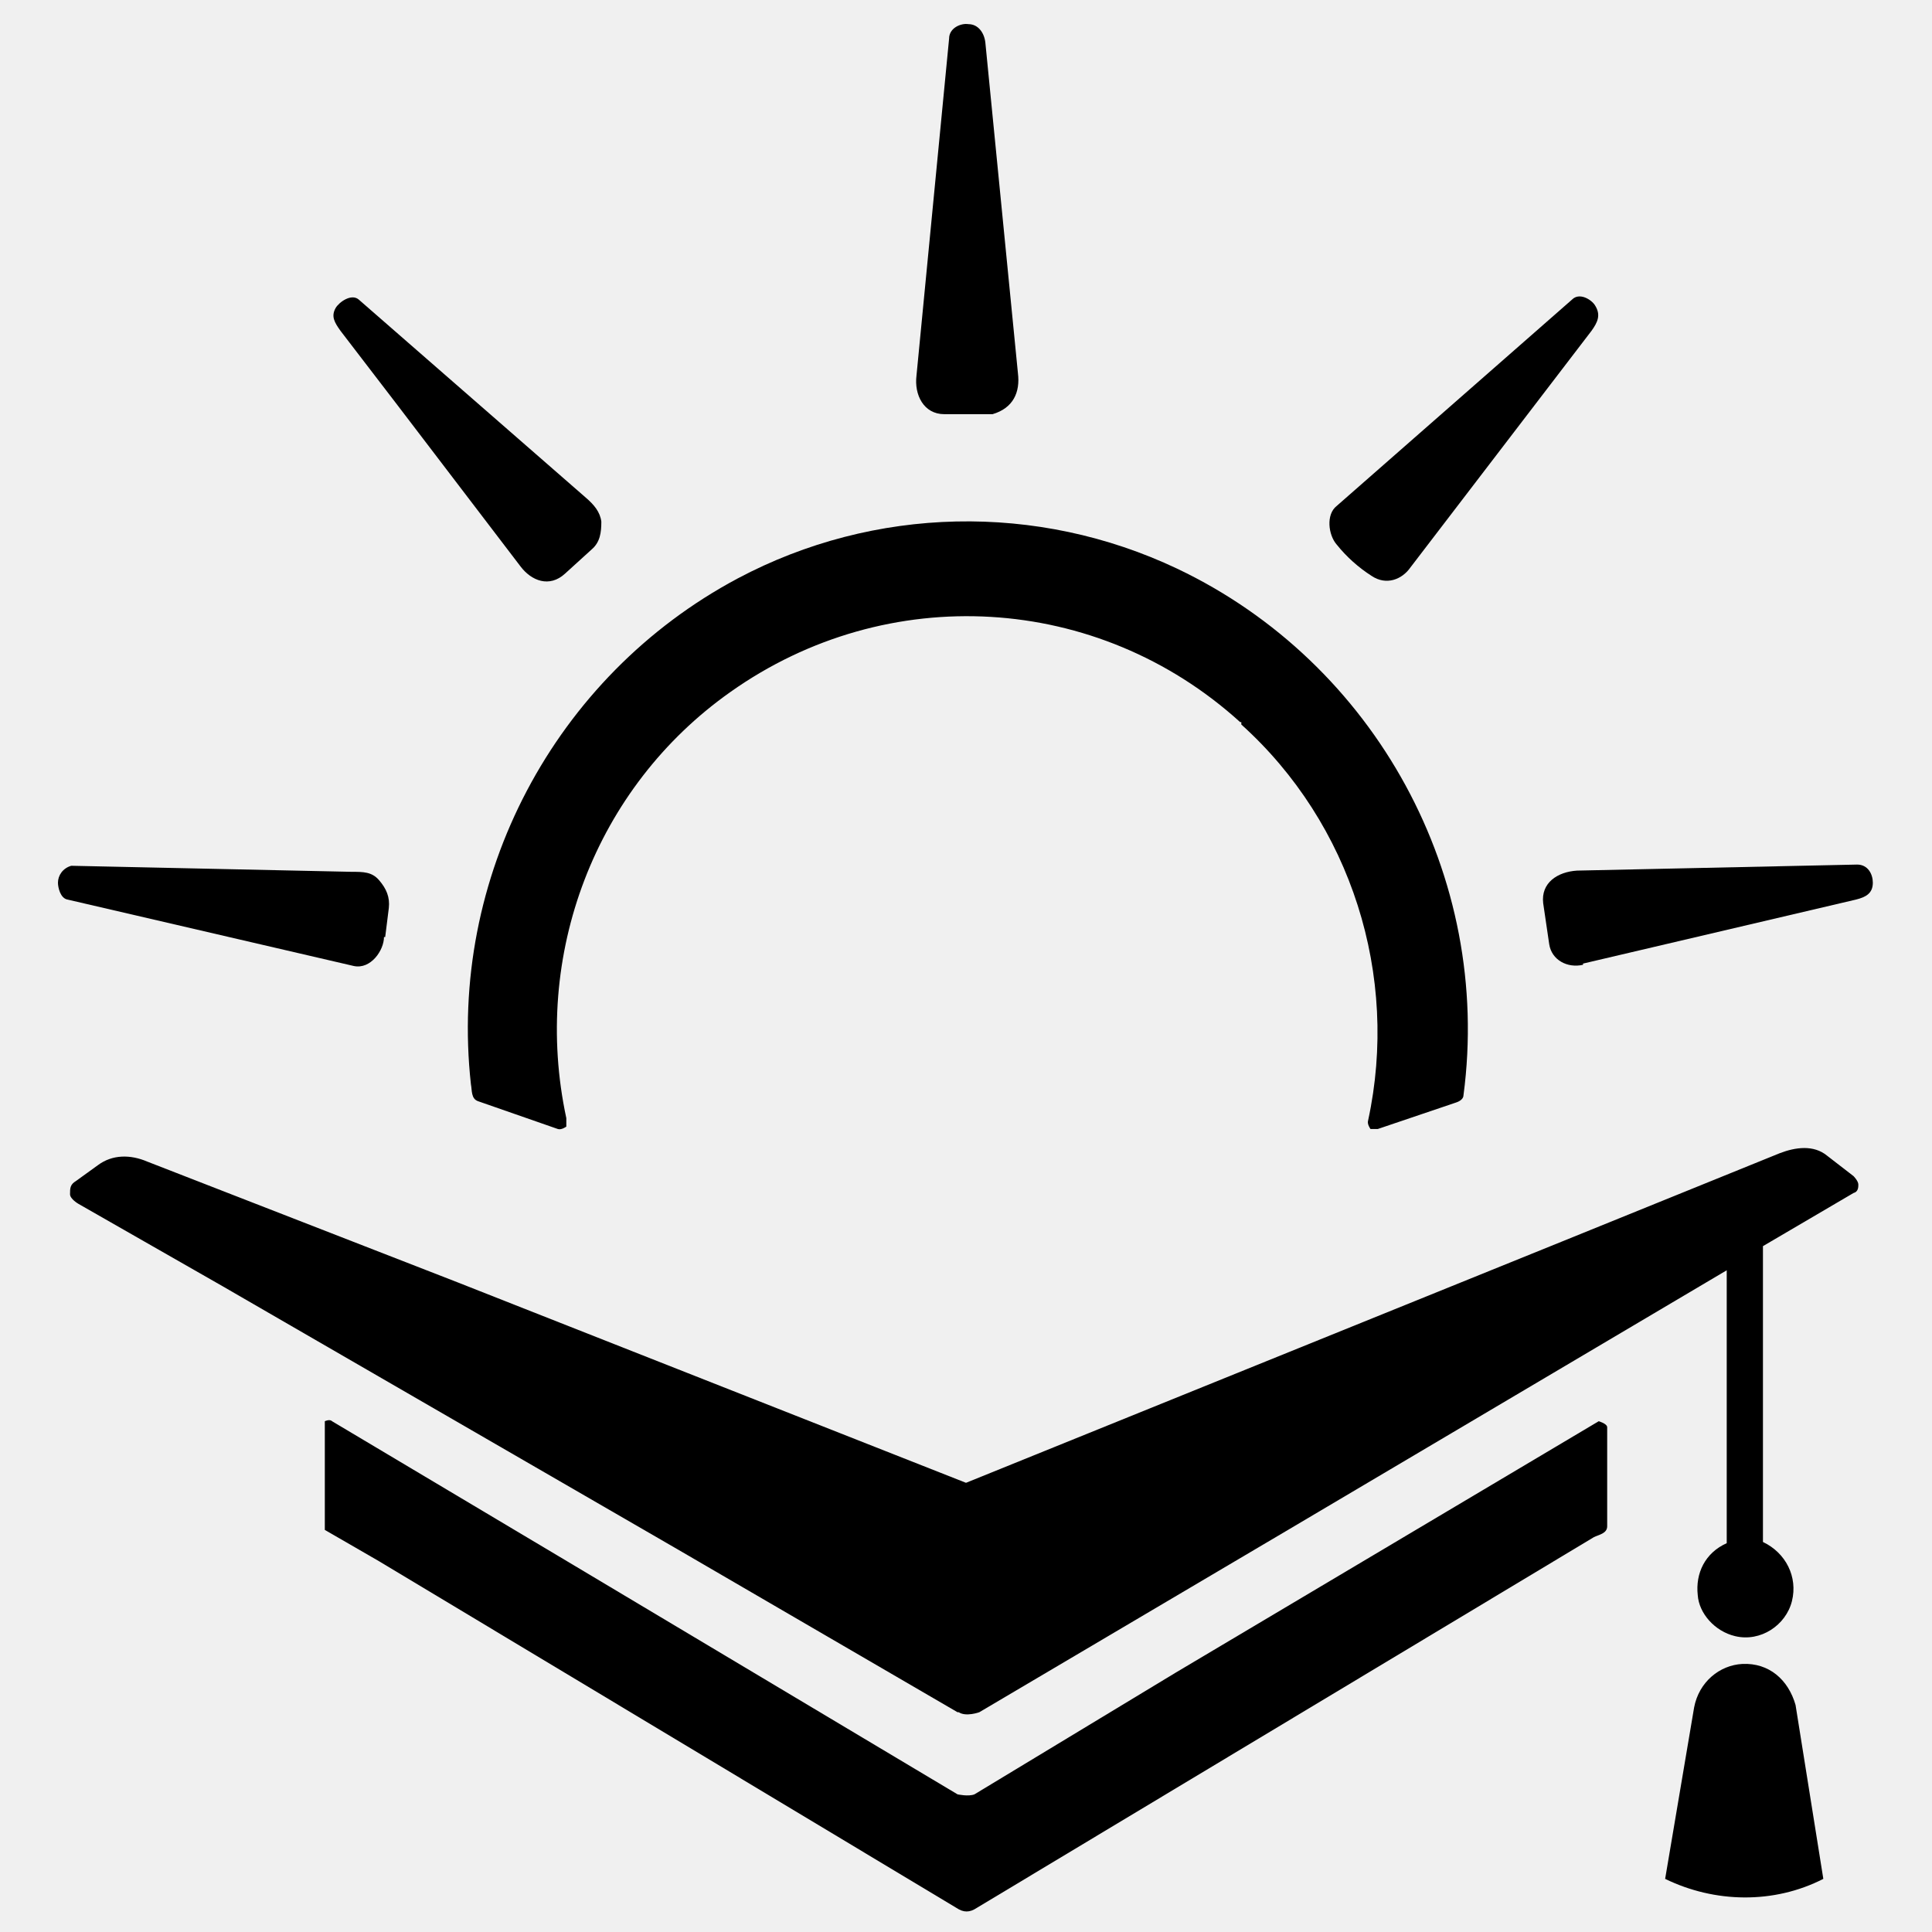
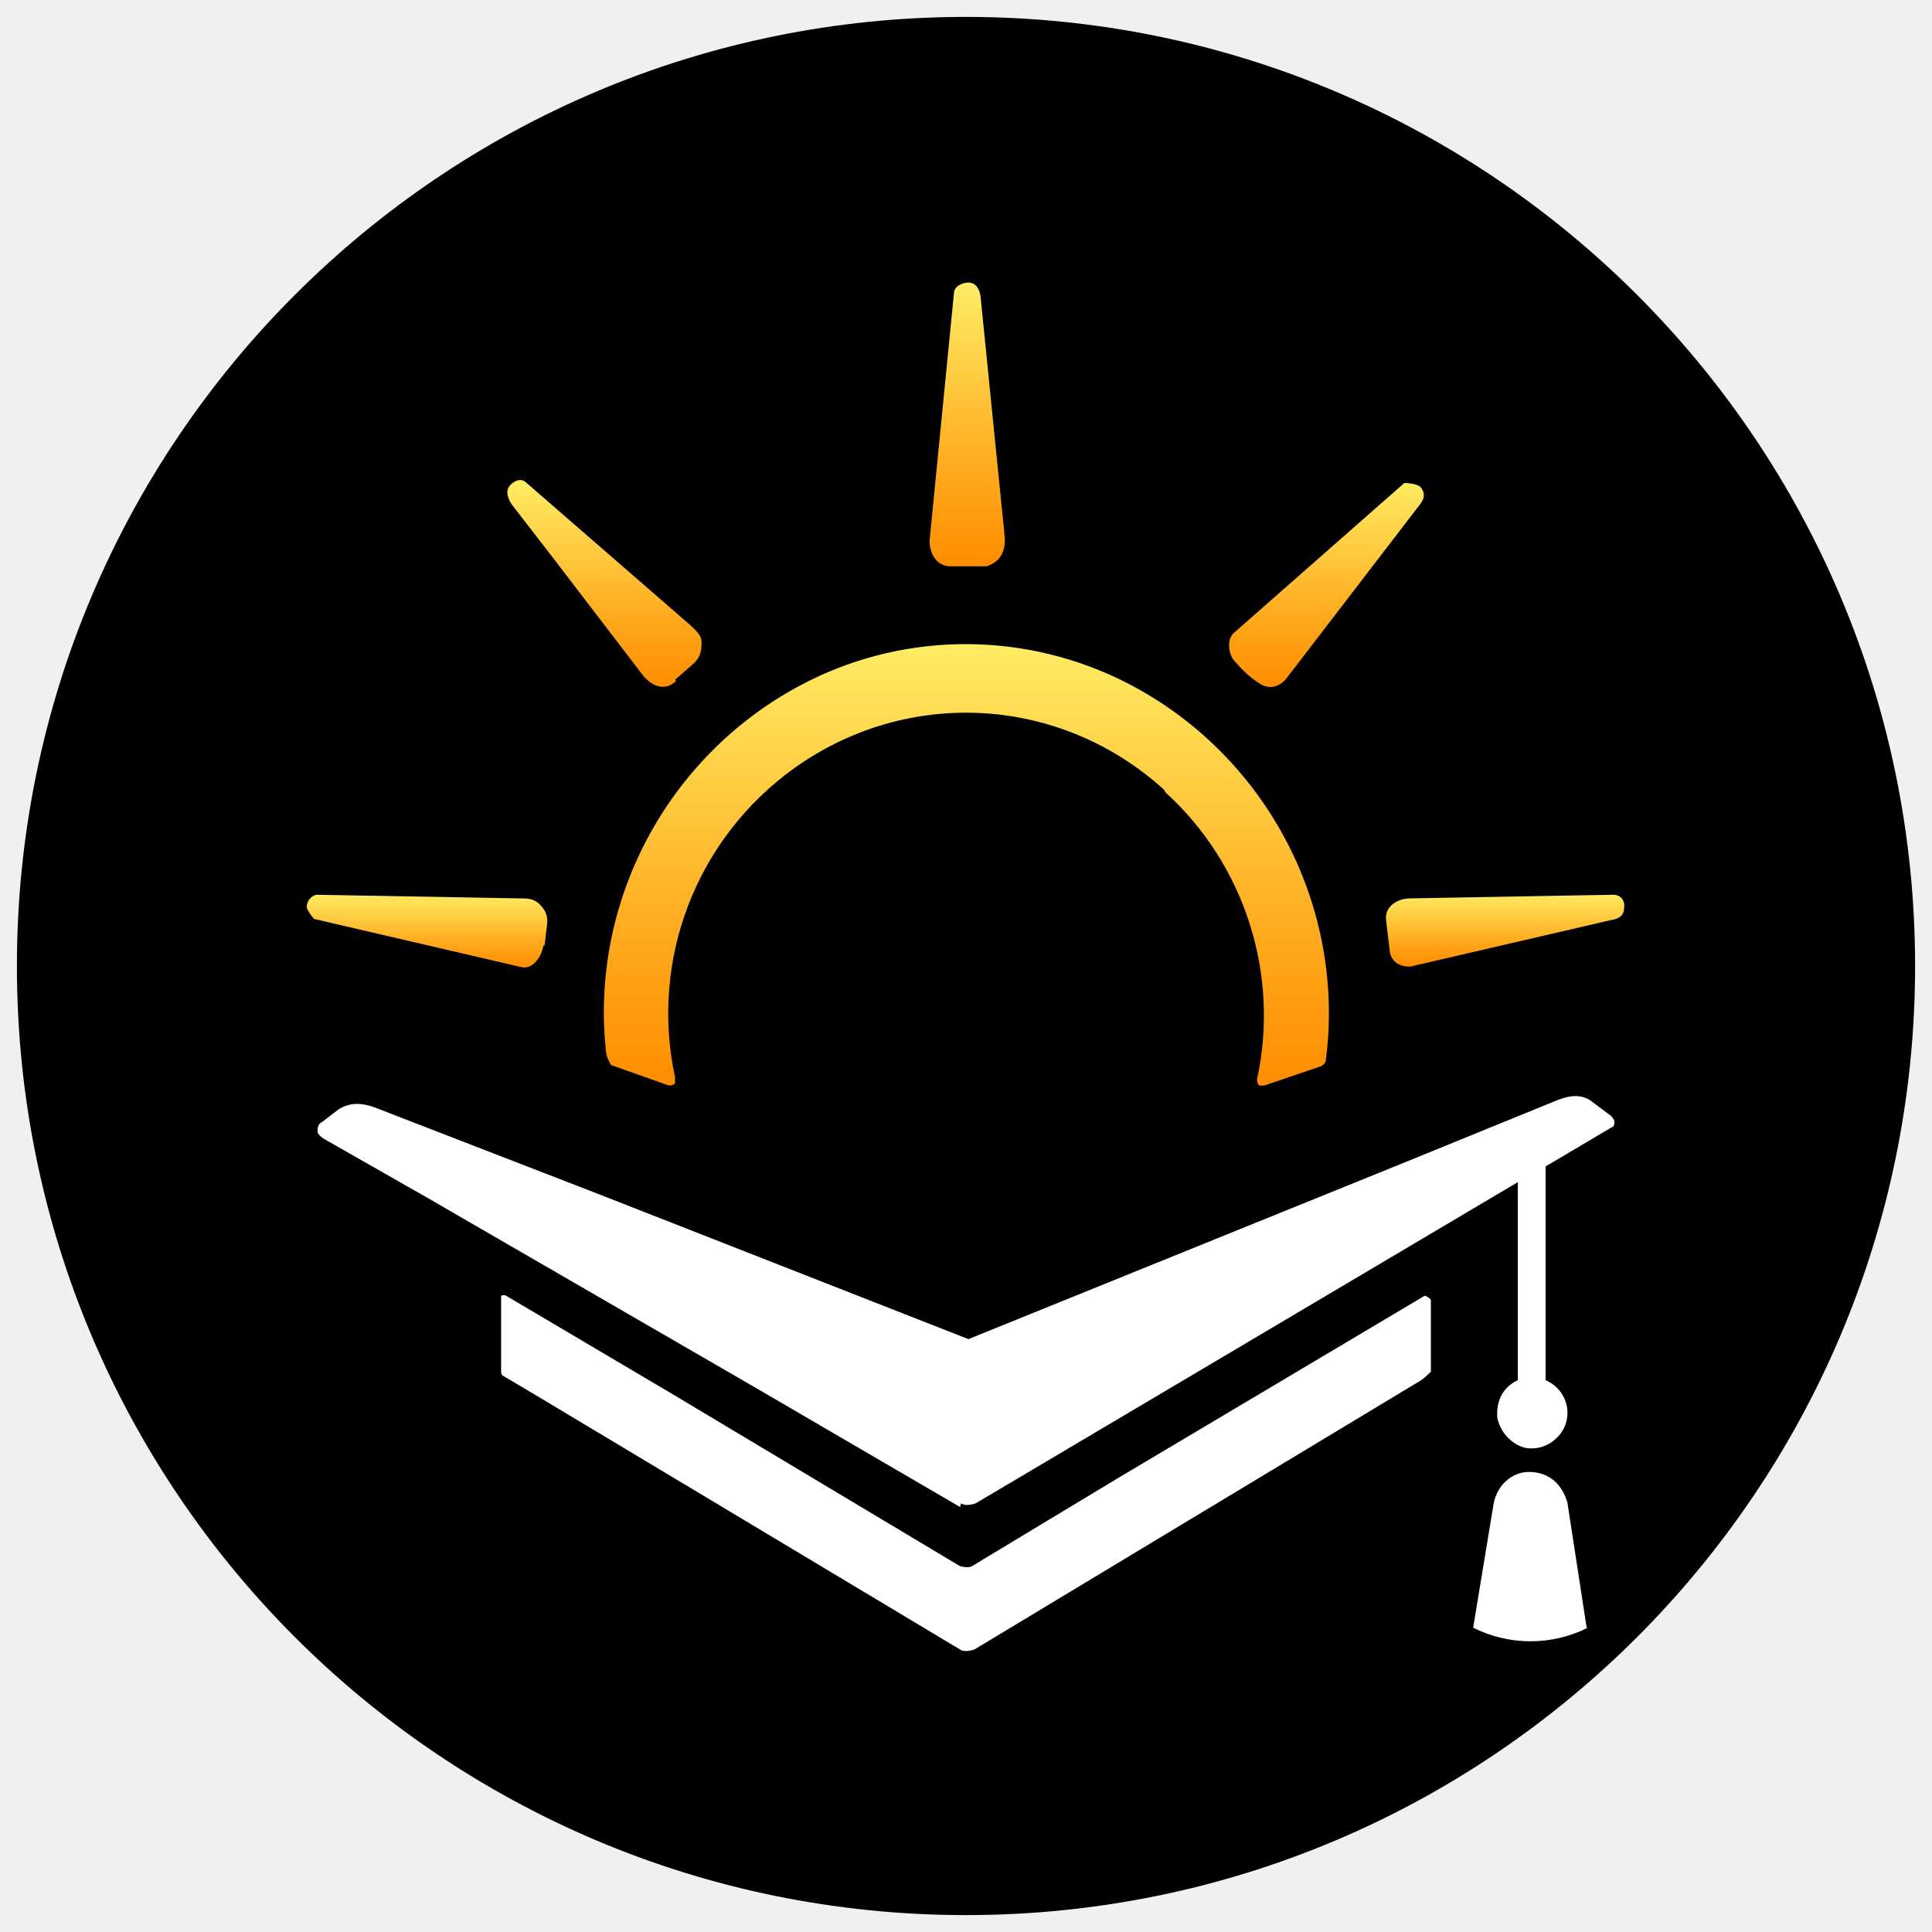
- <svg xmlns="http://www.w3.org/2000/svg" id="Ebene_1" version="1.1" viewBox="0 0 16 16">
-   <path d="M7.93,14.18l-2.32-1.35-3.77-2.18-1.19-.68s-.07-.04-.07-.08c0-.05,0-.08.05-.11l.18-.13c.12-.09.27-.09.41-.03l2.57,1,4.21,1.66,4.94-2,1.8-.73c.13-.05.28-.07.39.02l.22.17s.04.04.04.07c0,.02,0,.06-.04.07l-.75.44v2.45c.19.09.29.29.24.49s-.26.34-.47.29c-.17-.04-.3-.19-.31-.34-.02-.18.06-.35.24-.43v-2.26l-3.65,2.16-2.54,1.5s-.11.04-.17,0h0Z" />
-   <path d="M10.27,5.98c-1.18-1.07-2.92-1.17-4.22-.25-1.12.79-1.65,2.18-1.36,3.53v.07s-.04.03-.07.02l-.66-.23c-.06-.02-.05-.09-.06-.14-.19-1.71.69-3.38,2.21-4.19,1.13-.6,2.48-.63,3.64-.08,1.64.78,2.61,2.55,2.37,4.36,0,.03-.03.05-.06.06l-.65.22h-.06s-.03-.04-.02-.07c.26-1.2-.14-2.46-1.05-3.28v-.02Z" />
-   <path d="M2.69,12.65v-.84s0-.04,0-.04.04-.02.06,0l1.88,1.12,3.3,1.97s.09.02.14,0l1.67-1.01,3.5-2.08s.07.02.07.05v.82c0,.06-.07.07-.11.09l-5.11,3.07c-.06.04-.11.04-.17,0l-4.78-2.87-.45-.26v-.02Z" />
-   <path d="M15.1,15.56c-.41.21-.9.2-1.31,0l.24-1.42c.04-.21.21-.35.4-.36.22-.01.38.13.44.34,0,0,.23,1.44.23,1.44Z" />
-   <path d="M8.22,3.43h-.4c-.17,0-.25-.16-.23-.32l.27-2.79c0-.09.1-.13.16-.12.08,0,.13.07.14.15l.27,2.74c.02.16-.04.29-.21.34Z" />
-   <path d="M11.36,4.77c-.11-.07-.21-.16-.29-.26-.07-.08-.09-.25,0-.32l1.95-1.71c.06-.06.16,0,.19.05.05.08.02.14-.03.21l-1.5,1.96c-.07.1-.2.15-.32.07Z" />
-   <path d="M4.68,4.75c-.13.12-.28.06-.37-.06l-1.03-1.35-.46-.6c-.05-.07-.08-.12-.04-.19.03-.05.13-.12.19-.07l1.88,1.64c.07.06.12.12.13.2,0,.09-.01.17-.08.23,0,0-.22.2-.22.2Z" />
-   <path d="M3.18,7.76c0,.11-.11.27-.25.24l-2.37-.55c-.06-.01-.08-.1-.08-.14,0-.06.04-.12.11-.14l2.32.05c.1,0,.17,0,.23.07s.09.14.08.23l-.03.24h0Z" />
-   <path d="M13.11,7.99c-.13.03-.26-.04-.28-.17l-.05-.34c-.02-.17.12-.26.28-.27l2.32-.05c.09,0,.13.08.13.15,0,.09-.06.12-.14.14l-2.26.53h0Z" />
+ <svg xmlns="http://www.w3.org/2000/svg" xmlns:xlink="http://www.w3.org/1999/xlink" id="Ebene_1" version="1.1" viewBox="0 0 16 16">
+   <defs>
+     <style>
+       .st0 {
+         fill: url(#Unbenannter_Verlauf_4);
+       }
+ 
+       .st1 {
+         fill: #fff;
+       }
+ 
+       .st2 {
+         fill: url(#Unbenannter_Verlauf_41);
+       }
+ 
+       .st3 {
+         fill: url(#Unbenannter_Verlauf_43);
+       }
+ 
+       .st4 {
+         fill: url(#Unbenannter_Verlauf_45);
+       }
+ 
+       .st5 {
+         fill: url(#Unbenannter_Verlauf_42);
+       }
+ 
+       .st6 {
+         fill: url(#Unbenannter_Verlauf_44);
+       }
+     </style>
+     <linearGradient id="Unbenannter_Verlauf_4" data-name="Unbenannter Verlauf 4" x1="8" y1="5.32" x2="8" y2="8.98" gradientUnits="userSpaceOnUse">
+       <stop offset="0" stop-color="#ffed64" />
+       <stop offset=".03" stop-color="#ffea61" />
+       <stop offset=".69" stop-color="#ffa71b" />
+       <stop offset="1" stop-color="#ff8d00" />
+     </linearGradient>
+     <linearGradient id="Unbenannter_Verlauf_41" data-name="Unbenannter Verlauf 4" x1="8" y1="2.34" x2="8" y2="4.69" xlink:href="#Unbenannter_Verlauf_4" />
+     <linearGradient id="Unbenannter_Verlauf_42" data-name="Unbenannter Verlauf 4" x1="10.99" y1="3.98" x2="10.99" y2="5.68" xlink:href="#Unbenannter_Verlauf_4" />
+     <linearGradient id="Unbenannter_Verlauf_43" data-name="Unbenannter Verlauf 4" x1="5.01" y1="3.98" x2="5.01" y2="5.69" xlink:href="#Unbenannter_Verlauf_4" />
+     <linearGradient id="Unbenannter_Verlauf_44" data-name="Unbenannter Verlauf 4" x1="3.54" y1="7.4" x2="3.54" y2="8.01" xlink:href="#Unbenannter_Verlauf_4" />
+     <linearGradient id="Unbenannter_Verlauf_45" data-name="Unbenannter Verlauf 4" x1="12.46" y1="7.4" x2="12.46" y2="8" xlink:href="#Unbenannter_Verlauf_4" />
+   </defs>
+   <circle cx="8" cy="8" r="7.86" />
+   <g>
+     <path class="st1" d="M7.95,12.48l-1.68-.98-2.73-1.58-.86-.49s-.05-.03-.05-.06c0-.03,0-.06.04-.08l.13-.1c.09-.06.19-.06.3-.02l1.86.72,3.06,1.2,3.58-1.45,1.3-.53c.1-.04.2-.05.28.01l.16.12s.03.03.03.05c0,.02,0,.04-.03.05l-.54.32v1.77c.14.06.21.21.17.35s-.19.24-.34.21c-.12-.03-.21-.14-.23-.25-.01-.13.04-.25.17-.31v-1.64s-2.65,1.57-2.65,1.57l-1.84,1.09s-.08.03-.12,0Z" />
+     <path class="st0" d="M9.64,6.54c-.86-.78-2.12-.85-3.06-.18-.81.58-1.2,1.58-.99,2.56,0,.02,0,.04,0,.05s-.03.02-.05.02l-.48-.17s-.04-.07-.04-.1c-.14-1.24.5-2.45,1.6-3.04.82-.44,1.8-.46,2.64-.06,1.19.57,1.89,1.85,1.72,3.16,0,.02-.02.04-.04.05l-.47.16s-.03,0-.04,0c-.01,0-.02-.03-.02-.05.19-.87-.1-1.78-.76-2.38Z" />
+     <path class="st1" d="M4.15,11.37v-.61s0-.03,0-.03.03-.01.04,0l1.37.81,2.39,1.43s.07.02.1,0l1.21-.73,2.54-1.51s.05.02.05.04v.59s-.05.05-.08.07l-3.7,2.23s-.08.03-.12,0l-3.47-2.08-.32-.19Z" />
+     <path class="st1" d="M13.15,13.48c-.3.15-.65.15-.95,0l.17-1.03c.03-.15.15-.26.29-.26.16,0,.27.09.32.25l.16,1.04Z" />
+     <path class="st2" d="M8.16,4.69h-.29c-.12,0-.18-.12-.17-.23l.2-2.03c0-.06.07-.09.12-.09.06,0,.09.05.1.11l.2,1.99c.01.12-.03.21-.15.25Z" />
+     <path class="st5" d="M10.43,5.66c-.08-.05-.15-.12-.21-.19-.05-.06-.06-.18,0-.23l1.41-1.24s.11,0,.14.04c.04.06.02.1-.02.15l-1.09,1.42c-.05.07-.14.11-.23.05Z" />
+     <path class="st3" d="M5.6,5.64c-.1.09-.2.04-.27-.04l-.75-.98-.34-.44s-.06-.08-.03-.14c.02-.04.09-.09.14-.05l1.37,1.19c.05.05.09.08.09.14,0,.07-.01.12-.06.17l-.16.14Z" />
+     <path class="st6" d="M4.5,7.83c-.01.08-.08.2-.18.18l-1.72-.4s-.06-.07-.06-.1c0-.04.03-.09.08-.1l1.68.03c.07,0,.12,0,.17.05s.07.1.06.17l-.02.17Z" />
+     <path class="st4" d="M11.71,8c-.1.02-.19-.03-.2-.12l-.03-.25c-.02-.12.09-.19.2-.19l1.68-.03c.07,0,.1.06.09.11,0,.06-.04.09-.11.1l-1.64.38Z" />
+   </g>
</svg>
